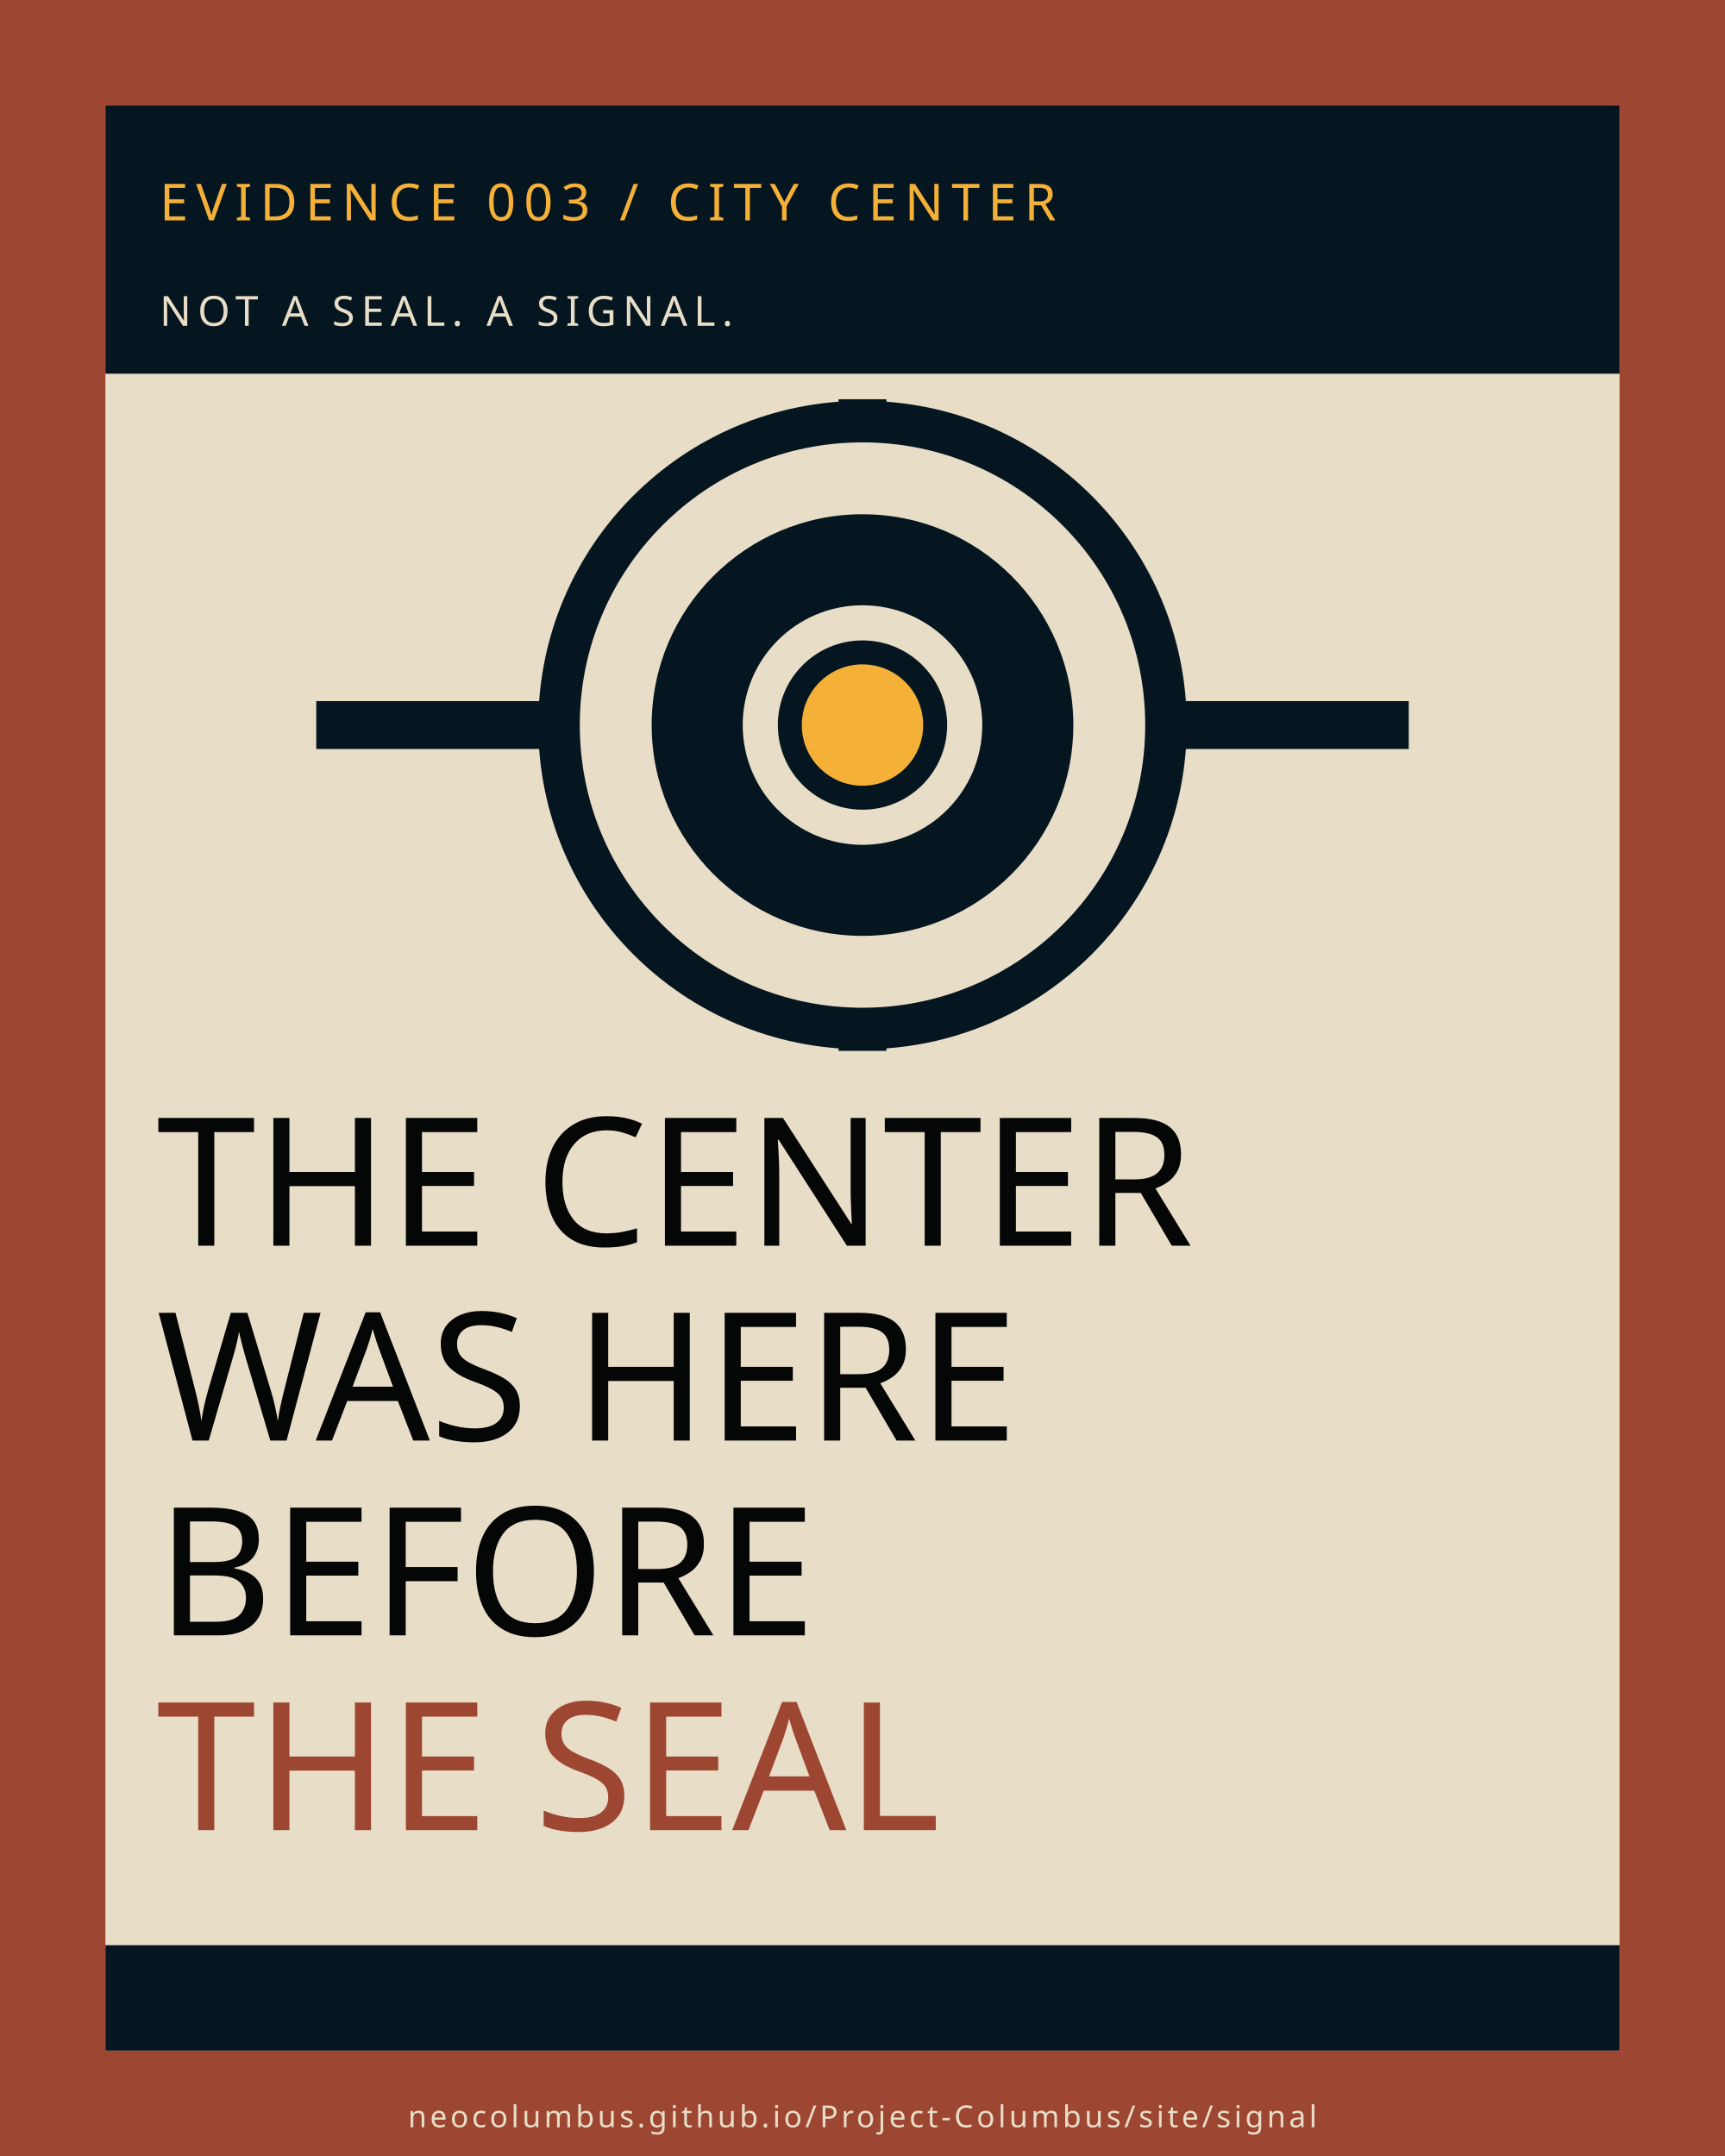
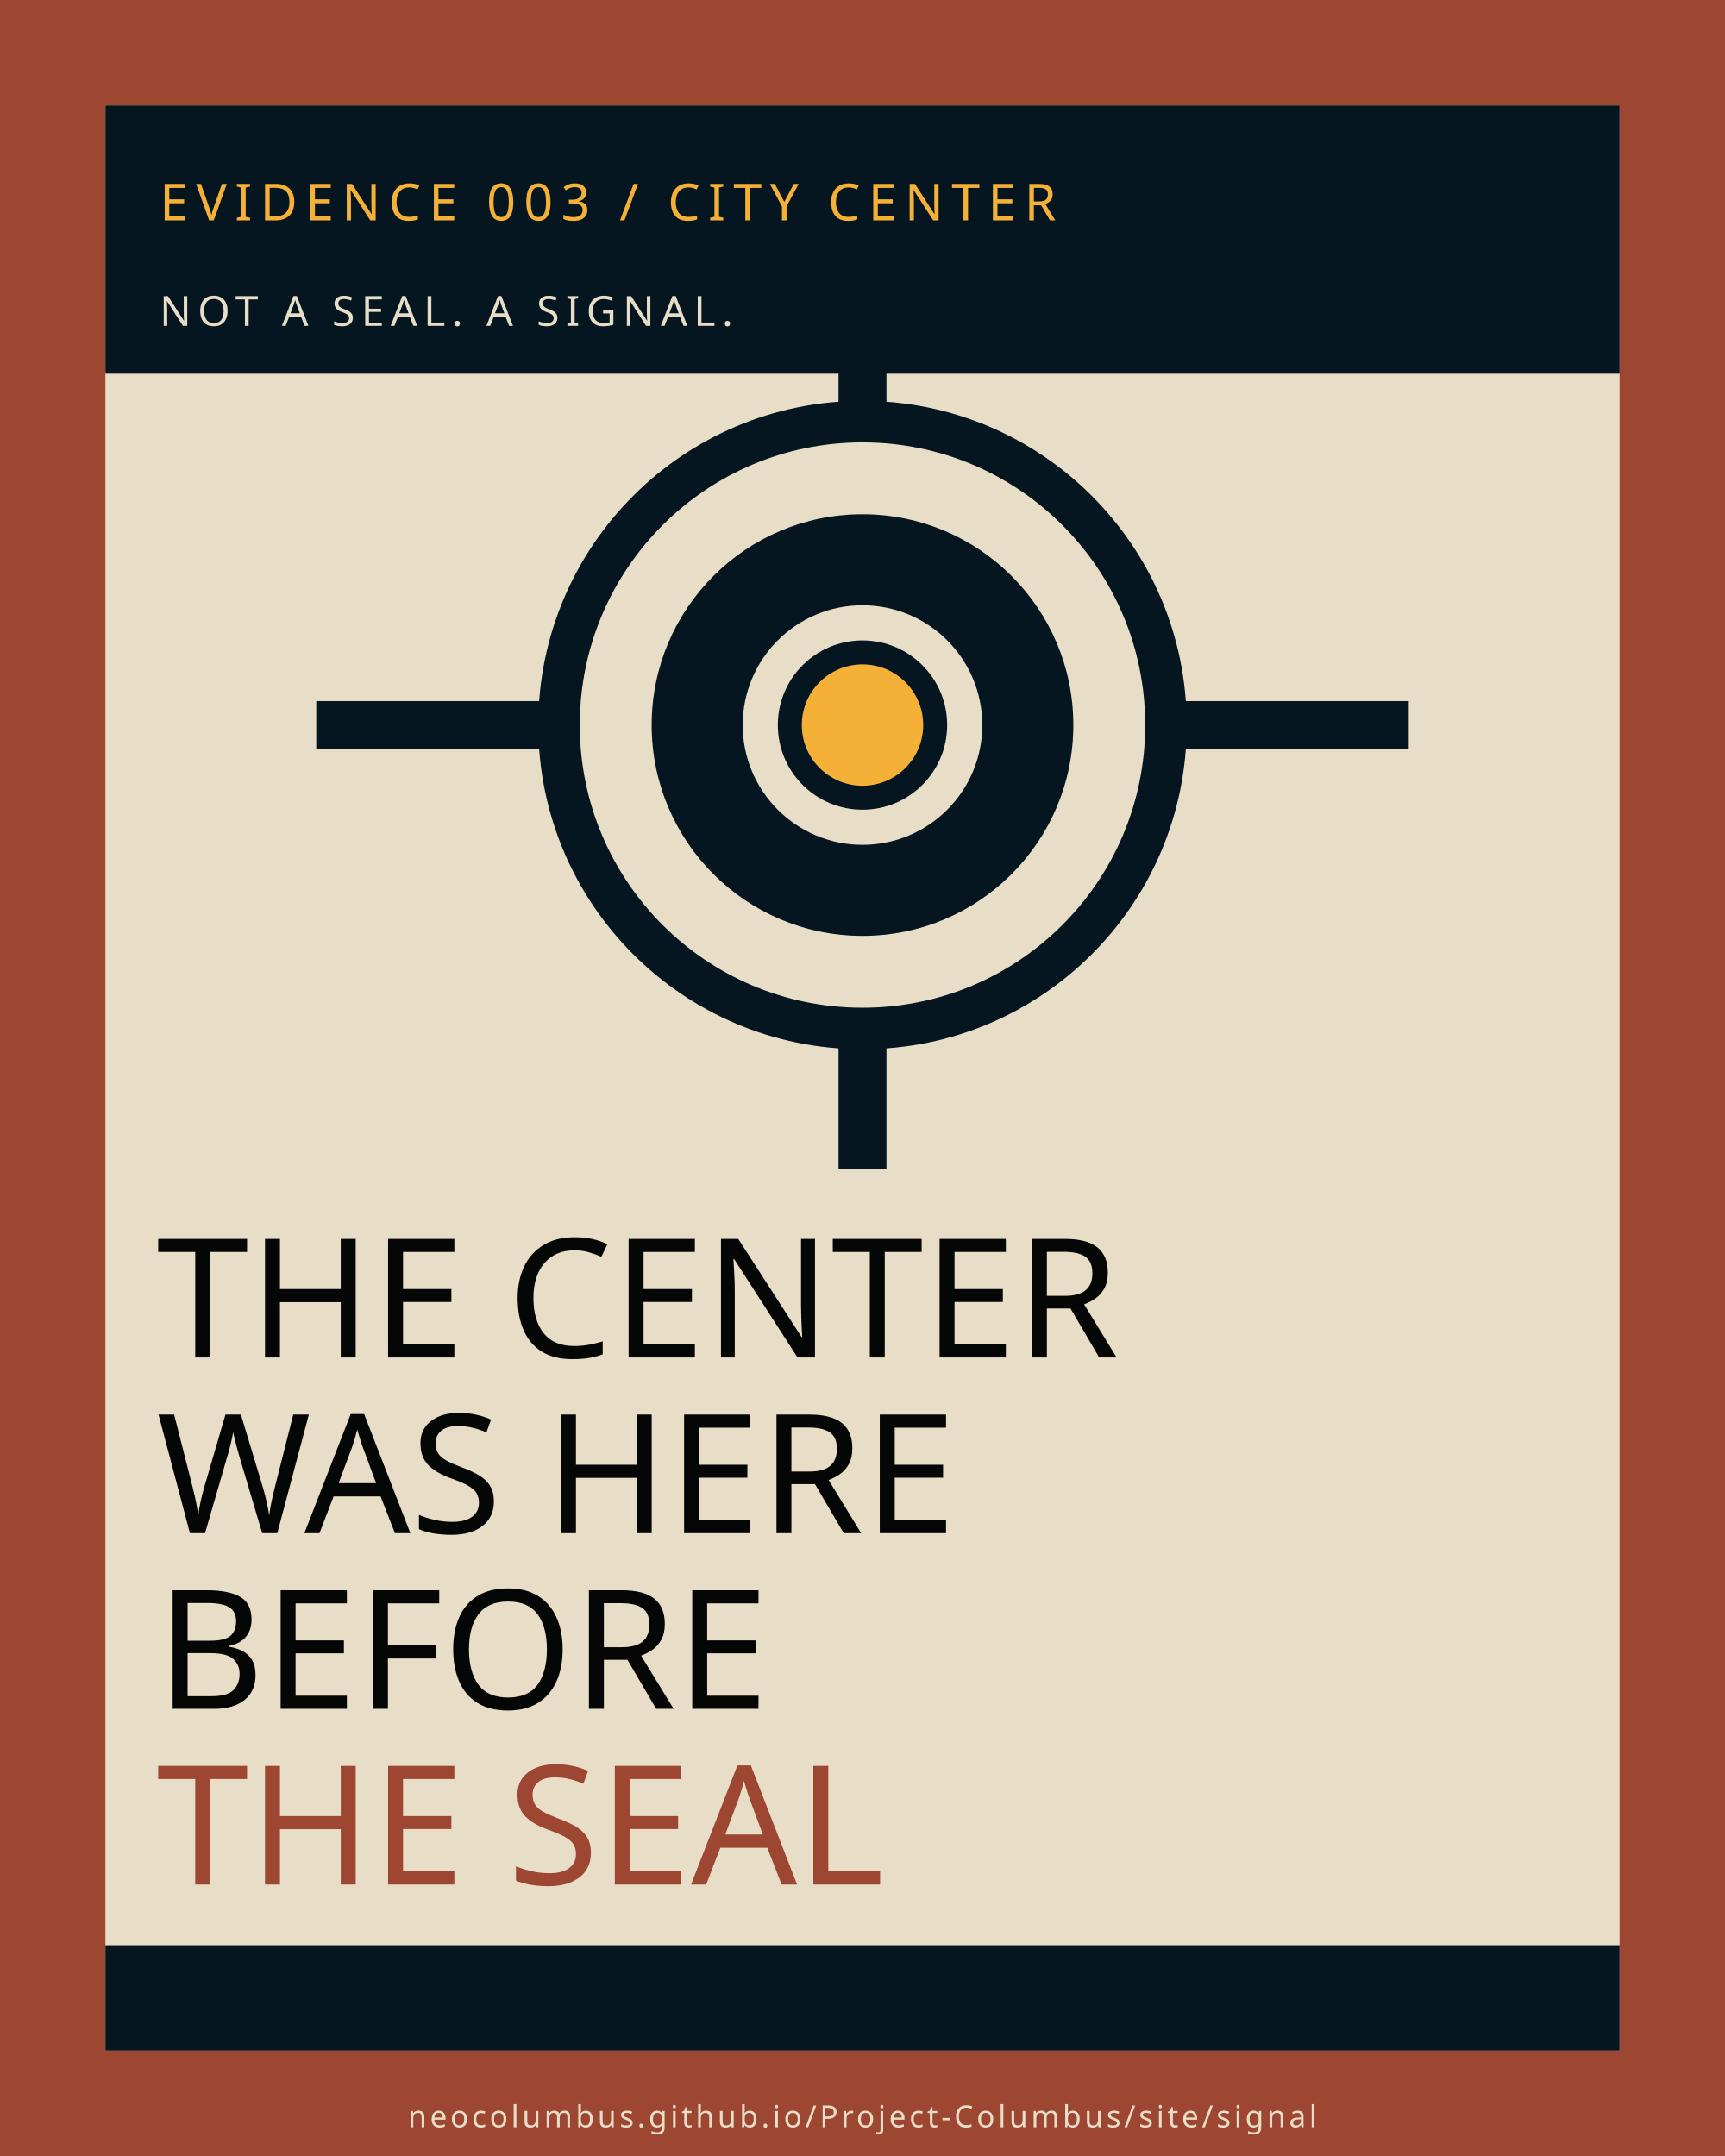
<svg xmlns="http://www.w3.org/2000/svg" viewBox="0 0 1080 1350" role="img" aria-labelledby="title desc">
  <rect width="1080" height="1350" fill="#9D4732" />
  <rect x="66" y="66" width="948" height="1218" fill="#E8DDC7" />
  <rect x="66" y="66" width="948" height="168" fill="#061620" />
  <text x="100" y="138" fill="#F4B037" font-family="Arial Black, Impact, sans-serif" font-size="32" letter-spacing="5">EVIDENCE 003 / CITY CENTER</text>
  <text x="100" y="204" fill="#E8DDC7" font-family="Arial Black, Impact, sans-serif" font-size="26" letter-spacing="4">NOT A SEAL. A SIGNAL.</text>
  <g transform="translate(540 454)">
    <rect x="-342" y="-15" width="684" height="30" fill="#061620" />
-     <rect x="-15" y="-204" width="30" height="408" fill="#061620" />
+     <rect x="-15" y="-282" width="30" height="560" fill="#061620" />
    <circle r="190" fill="#E8DDC7" stroke="#061620" stroke-width="26" />
    <circle r="132" fill="#061620" />
    <circle r="64" fill="none" stroke="#E8DDC7" stroke-width="22" />
    <circle r="38" fill="#F4B037" />
  </g>
-   <text x="98" y="780" fill="#050606" font-family="Impact, Arial Black, sans-serif" font-size="112">THE CENTER</text>
-   <text x="98" y="902" fill="#050606" font-family="Impact, Arial Black, sans-serif" font-size="112">WAS HERE</text>
-   <text x="98" y="1024" fill="#050606" font-family="Impact, Arial Black, sans-serif" font-size="112">BEFORE</text>
-   <text x="98" y="1146" fill="#9D4732" font-family="Impact, Arial Black, sans-serif" font-size="112">THE SEAL</text>
+   <text x="98" y="850" fill="#050606" font-family="Impact, Arial Black, sans-serif" font-size="104">THE CENTER</text>
+   <text x="98" y="960" fill="#050606" font-family="Impact, Arial Black, sans-serif" font-size="104">WAS HERE</text>
+   <text x="98" y="1070" fill="#050606" font-family="Impact, Arial Black, sans-serif" font-size="104">BEFORE</text>
+   <text x="98" y="1180" fill="#9D4732" font-family="Impact, Arial Black, sans-serif" font-size="104">THE SEAL</text>
  <rect x="66" y="1218" width="948" height="66" fill="#061620" />
  <text x="540" y="1332" text-anchor="middle" fill="#E8DDC7" font-family="Arial Black, Impact, sans-serif" font-size="19" letter-spacing="2">neocolumbus.github.io/Project-Columbus/site/signal</text>
</svg>
